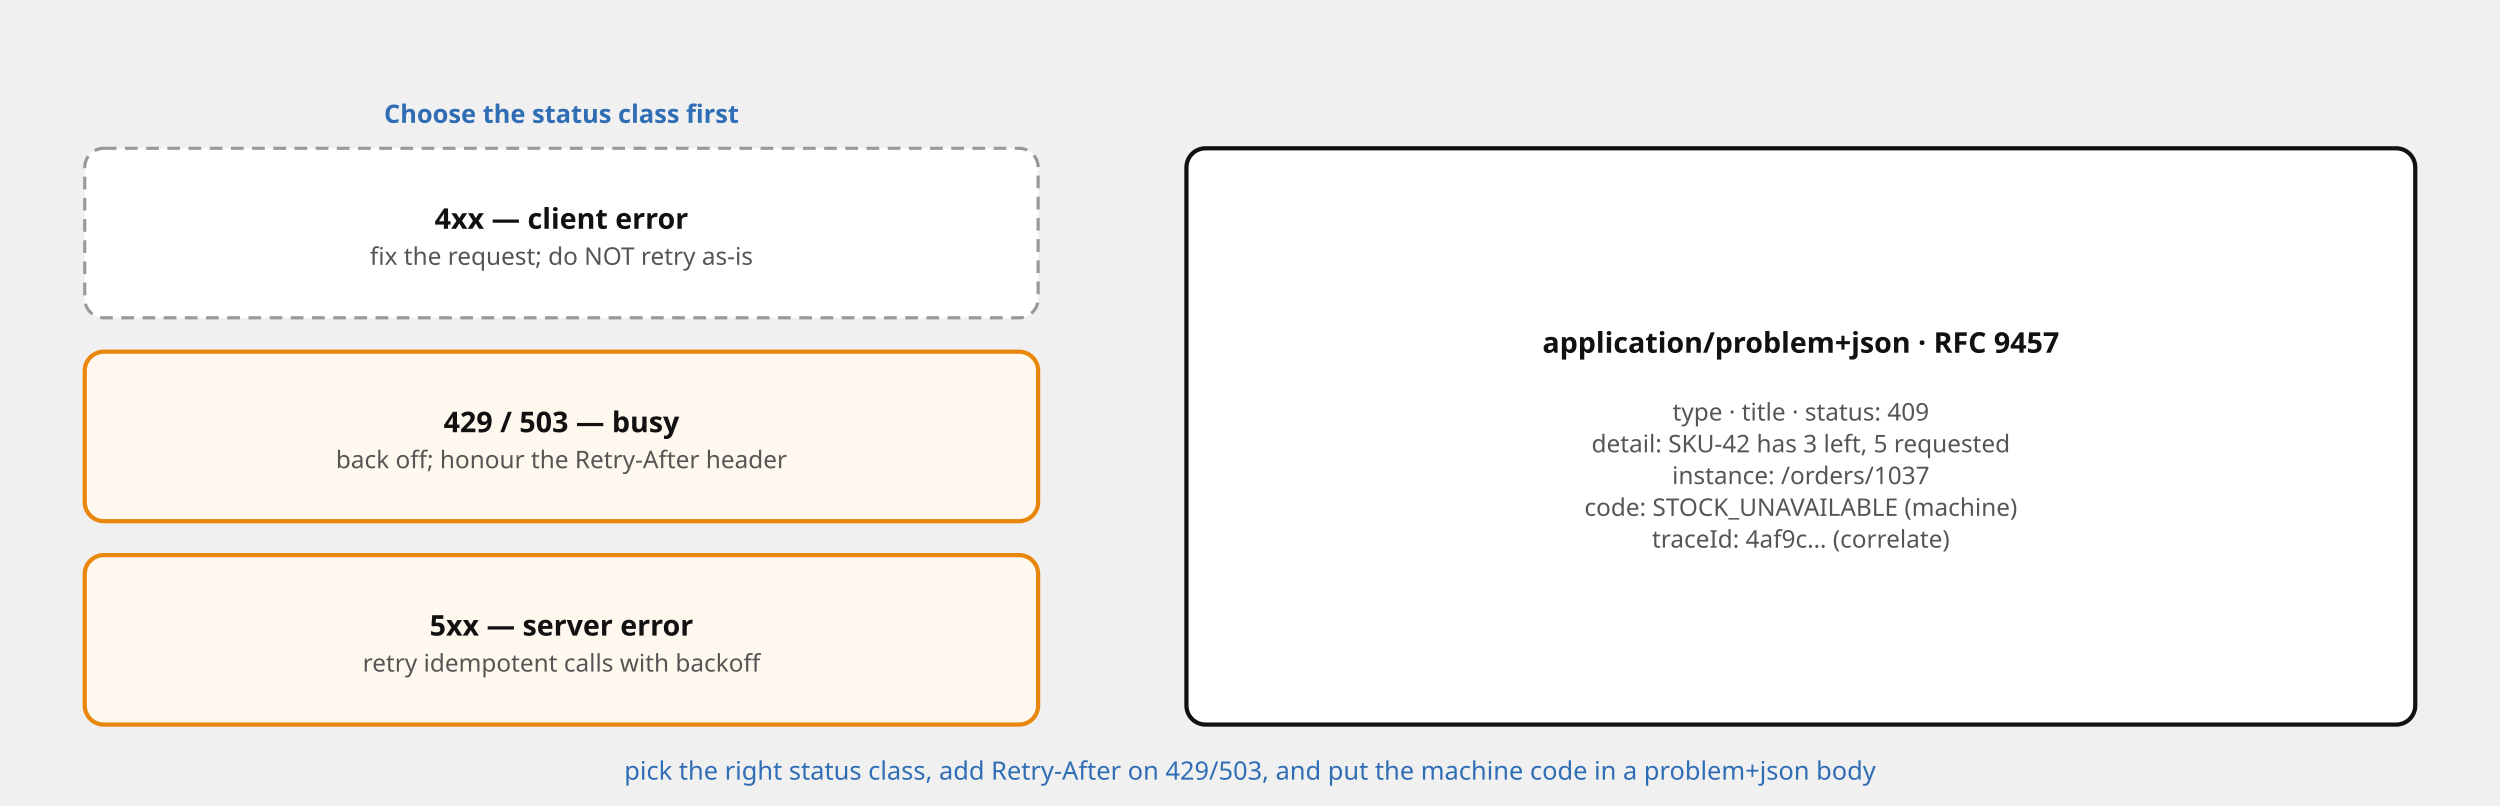
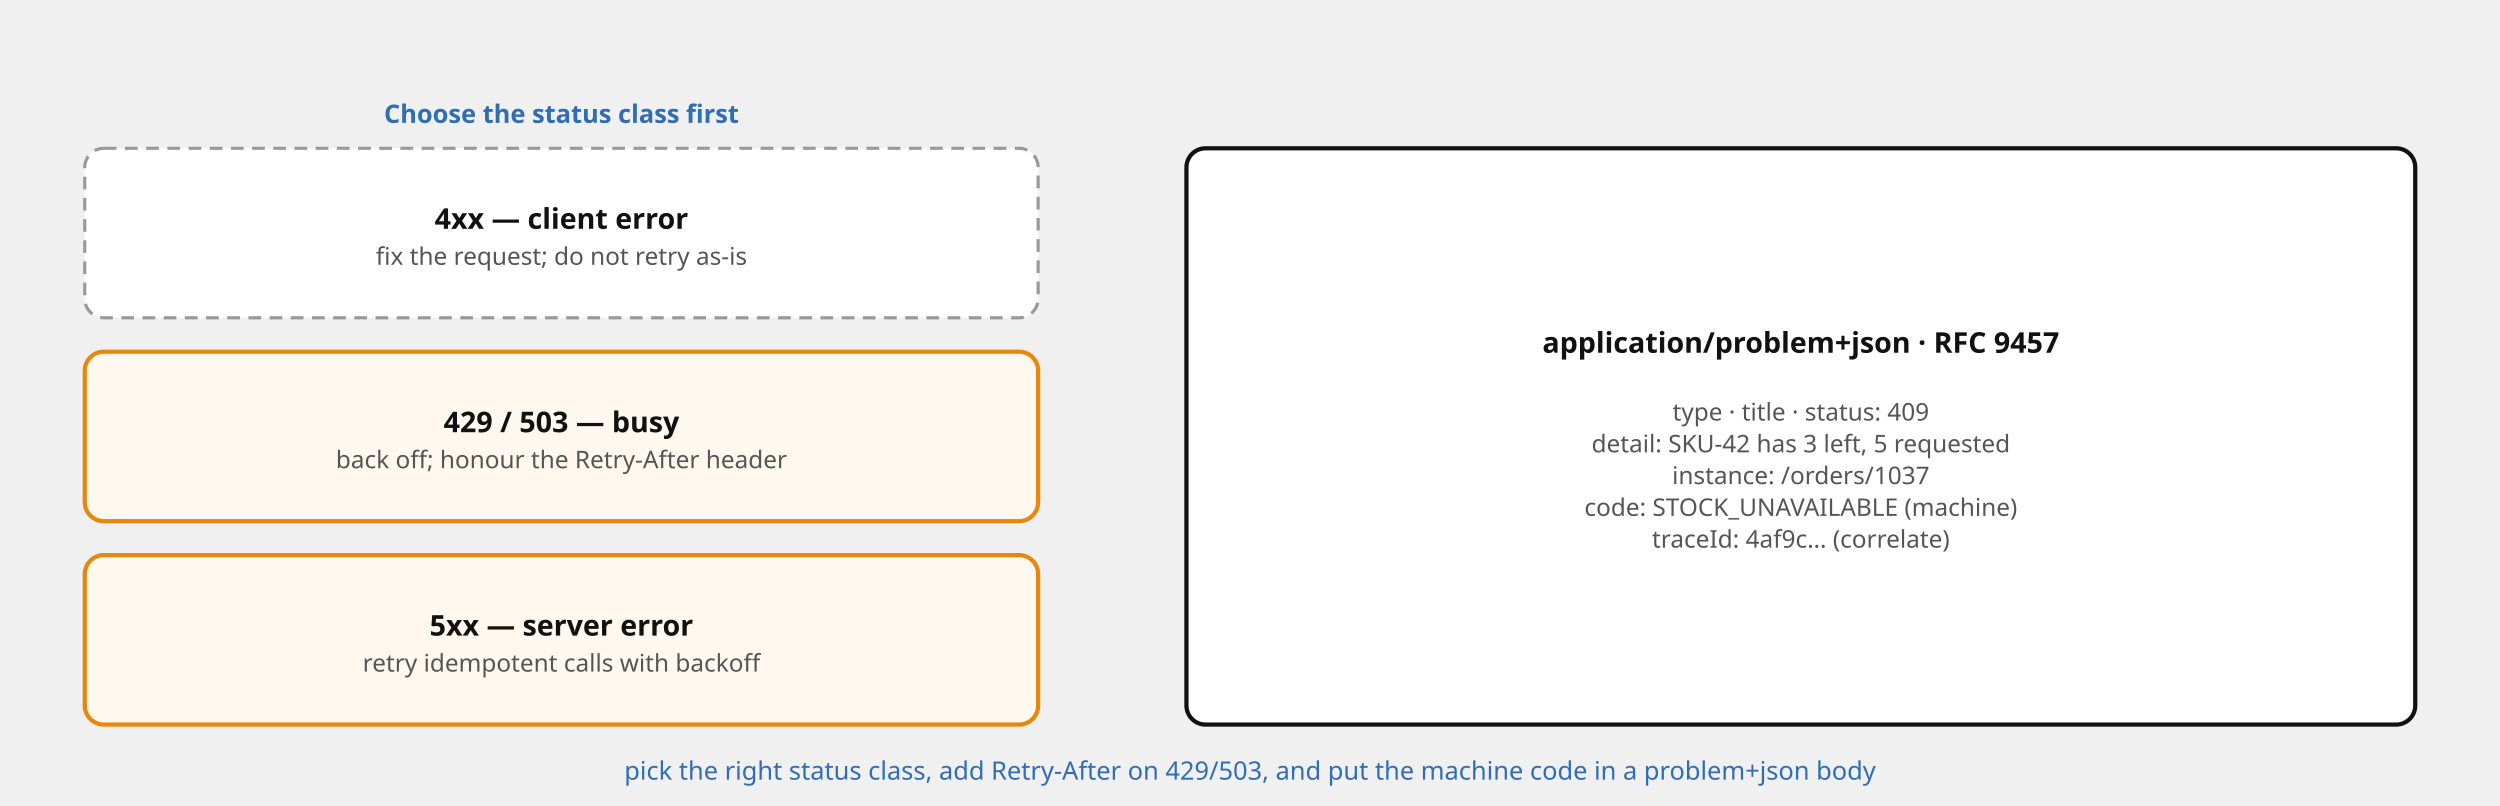
<svg xmlns="http://www.w3.org/2000/svg" viewBox="0 0 1180 380" font-family="'Red Hat Text', system-ui, sans-serif" role="img">
  <defs>
    <marker id="a" viewBox="0 0 10 10" refX="8.5" refY="5" markerWidth="9" markerHeight="9" orient="auto-start-reverse">
      <path d="M0,0 L10,5 L0,10 z" fill="#555" />
    </marker>
    <marker id="am" viewBox="0 0 10 10" refX="8.5" refY="5" markerWidth="9" markerHeight="9" orient="auto-start-reverse">
      <path d="M0,0 L10,5 L0,10 z" fill="#b8650a" />
    </marker>
  </defs>
  <rect x="40" y="70" width="450" height="80" rx="9" fill="#ffffff" stroke="#999999" stroke-width="1.5" stroke-dasharray="6 4" />
  <text x="265.0" y="108.0" font-size="13.5" font-weight="700" fill="#111111" text-anchor="middle">4xx — client error</text>
-   <text x="265.0" y="125.0" font-size="11.5" fill="#555555" text-anchor="middle">fix the request; do NOT retry as-is</text>
+   <text x="265.0" y="125.0" font-size="11.5" fill="#555555" text-anchor="middle">fix the request; do not retry as-is</text>
  <rect x="40" y="166" width="450" height="80" rx="9" fill="#fff8ef" stroke="#e8870c" stroke-width="2" />
  <text x="265.0" y="204.0" font-size="13.5" font-weight="700" fill="#111111" text-anchor="middle">429 / 503 — busy</text>
  <text x="265.0" y="221.0" font-size="11.5" fill="#555555" text-anchor="middle">back off; honour the Retry-After header</text>
  <rect x="40" y="262" width="450" height="80" rx="9" fill="#fff8ef" stroke="#e8870c" stroke-width="2" />
  <text x="265.0" y="300.0" font-size="13.5" font-weight="700" fill="#111111" text-anchor="middle">5xx — server error</text>
  <text x="265.0" y="317.0" font-size="11.5" fill="#555555" text-anchor="middle">retry idempotent calls with backoff</text>
  <rect x="560" y="70" width="580" height="272" rx="9" fill="#ffffff" stroke="#111111" stroke-width="2" />
  <text x="850.0" y="166.5" font-size="13.5" font-weight="700" fill="#111111" text-anchor="middle">application/problem+json · RFC 9457</text>
  <text x="850.0" y="183.5" font-size="11.5" fill="#555555" text-anchor="middle" />
  <text x="850.0" y="198.5" font-size="11.5" fill="#555555" text-anchor="middle">type · title · status: 409</text>
  <text x="850.0" y="213.5" font-size="11.5" fill="#555555" text-anchor="middle">detail: SKU-42 has 3 left, 5 requested</text>
  <text x="850.0" y="228.5" font-size="11.5" fill="#555555" text-anchor="middle">instance: /orders/1037</text>
  <text x="850.0" y="243.5" font-size="11.5" fill="#555555" text-anchor="middle">code: STOCK_UNAVAILABLE   (machine)</text>
  <text x="850.0" y="258.5" font-size="11.5" fill="#555555" text-anchor="middle">traceId: 4af9c…   (correlate)</text>
  <text x="265" y="58" font-size="12" fill="#2f6db5" text-anchor="middle" font-weight="700">Choose the status class first</text>
  <text x="590" y="368" font-size="12" fill="#2f6db5" text-anchor="middle">pick the right status class, add Retry-After on 429/503, and put the machine code in a problem+json body</text>
</svg>
